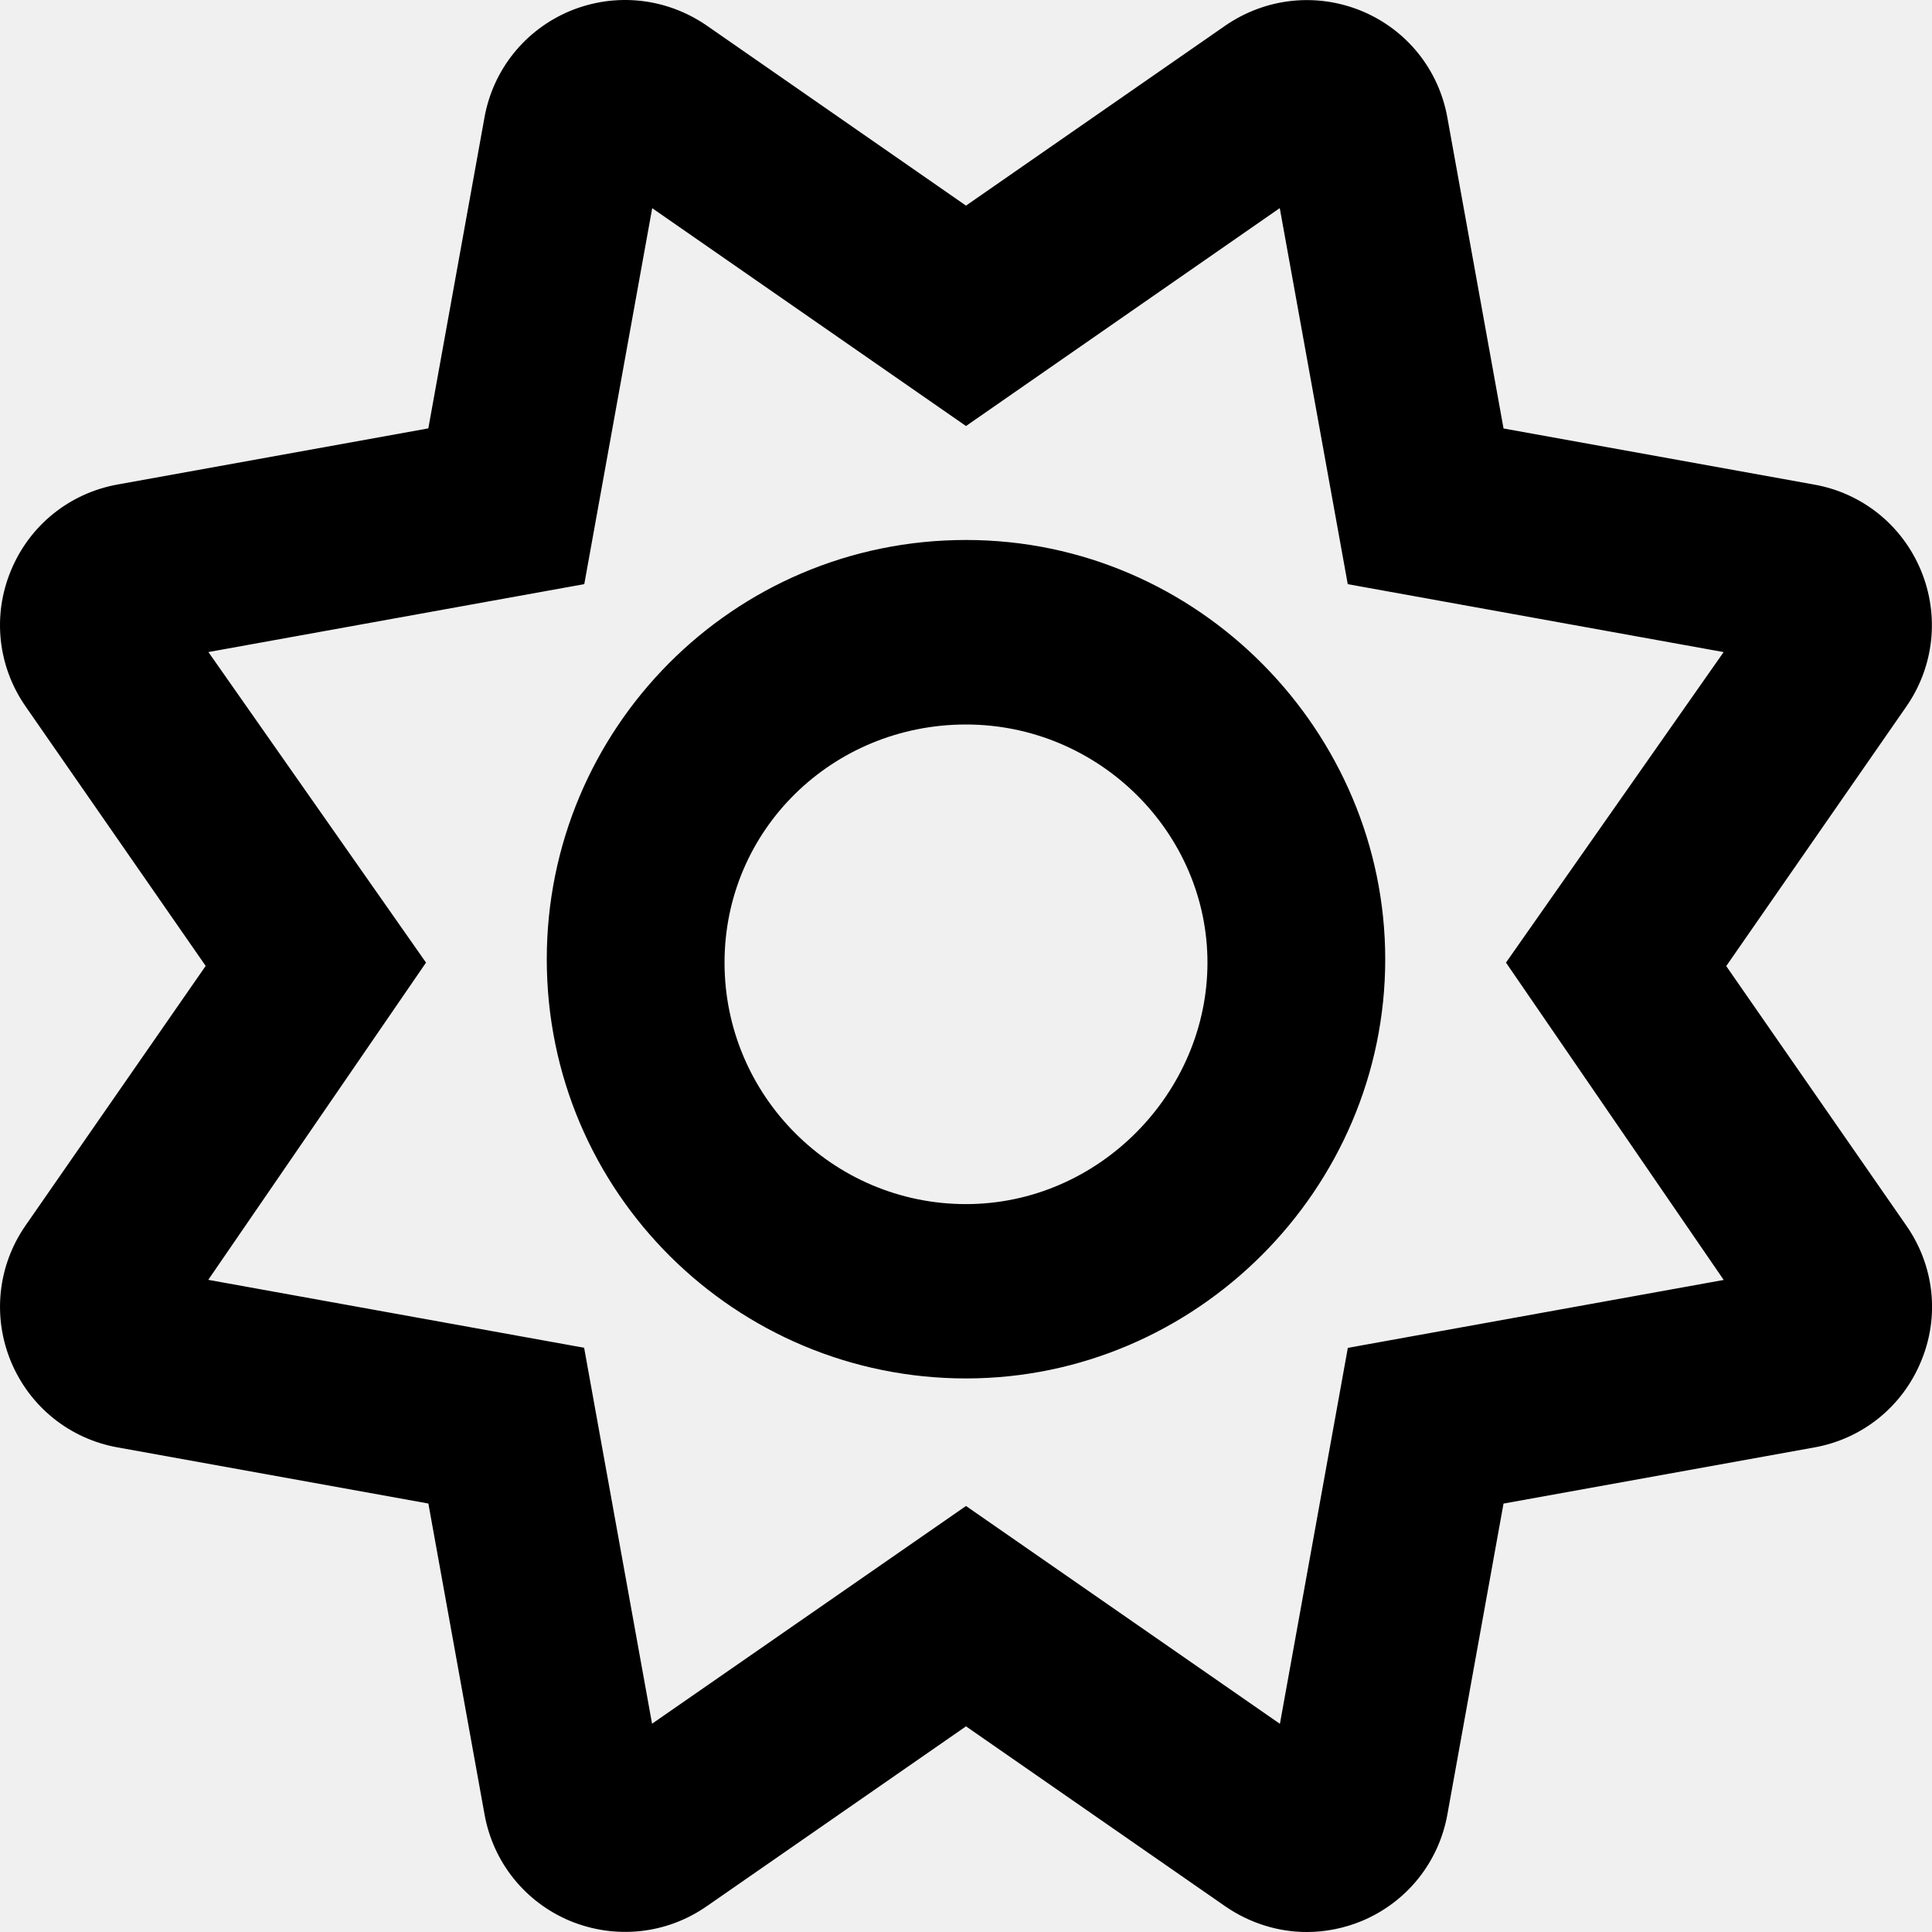
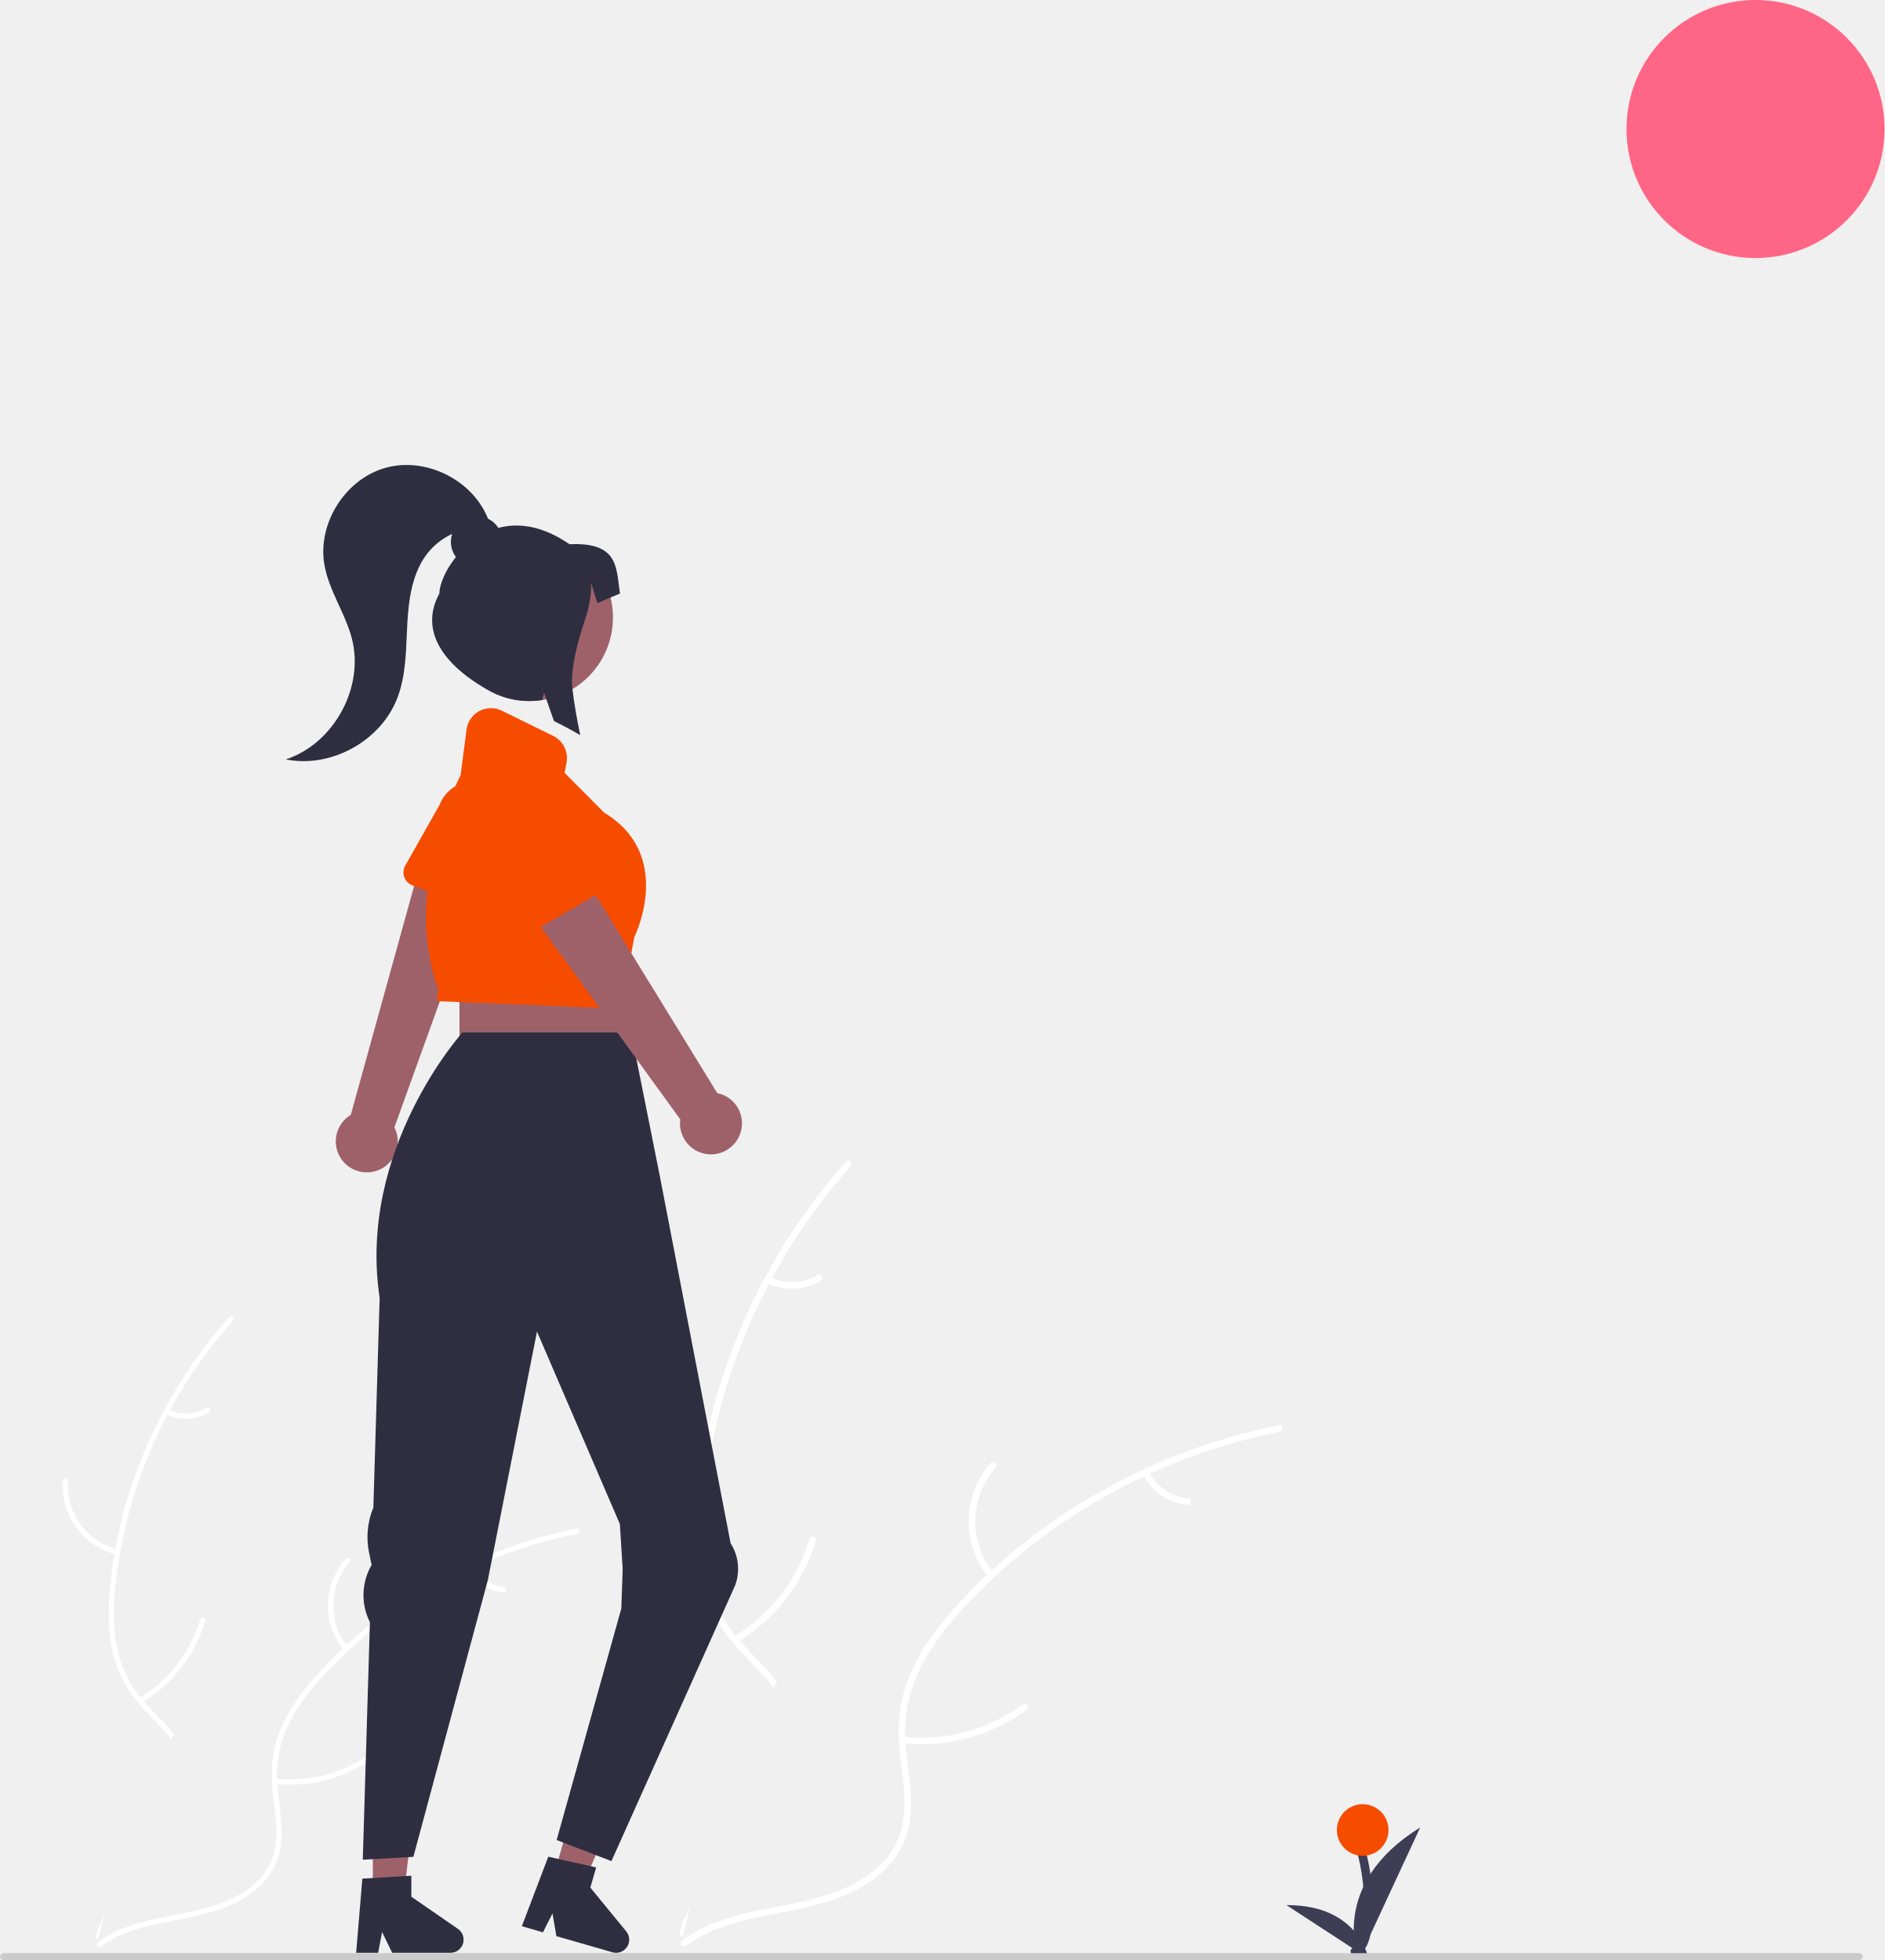
- <svg xmlns="http://www.w3.org/2000/svg" viewBox="0 0 512 512">
-   <path d="M505.2 324.8l-47.73-68.78l47.75-68.81c7.359-10.62 8.797-24.12 3.844-36.06c-4.969-11.94-15.52-20.44-28.22-22.72l-82.39-14.88l-14.89-82.41c-2.281-12.72-10.76-23.25-22.69-28.22c-11.97-4.936-25.42-3.498-36.12 3.844L256 54.49L187.2 6.709C176.5-.602 163.1-2.039 151.1 2.896c-11.92 4.971-20.4 15.5-22.7 28.19l-14.89 82.44L31.15 128.4C18.42 130.7 7.854 139.2 2.9 151.2C-2.051 163.1-.6 176.6 6.775 187.2l47.73 68.78l-47.75 68.81c-7.359 10.62-8.795 24.12-3.844 36.06c4.969 11.94 15.52 20.44 28.22 22.72l82.39 14.88l14.89 82.41c2.297 12.72 10.78 23.25 22.7 28.22c11.95 4.906 25.44 3.531 36.09-3.844L256 457.5l68.83 47.78C331.3 509.7 338.8 512 346.3 512c4.906 0 9.859-.969 14.56-2.906c11.92-4.969 20.4-15.5 22.7-28.19l14.89-82.44l82.37-14.88c12.73-2.281 23.3-10.78 28.25-22.75C514.1 348.9 512.6 335.4 505.2 324.8zM456.8 339.2l-99.61 18l-18 99.63L256 399.1L172.8 456.8l-18-99.63l-99.61-18L112.9 255.1L55.23 172.8l99.61-18l18-99.63L256 112.9l83.15-57.75l18.02 99.66l99.61 18L399.1 255.1L456.8 339.2zM256 143.1c-61.85 0-111.1 50.14-111.1 111.1c0 61.85 50.15 111.1 111.1 111.1s111.1-50.14 111.1-111.1C367.1 194.1 317.8 143.1 256 143.1zM256 319.1c-35.28 0-63.99-28.71-63.99-63.99S220.7 192 256 192s63.99 28.71 63.99 63.1S291.3 319.1 256 319.1z" />
+ <svg xmlns="http://www.w3.org/2000/svg" data-name="Layer 1" width="657.247" height="683.655" viewBox="0 0 657.247 683.655">
+   <path d="M859.359,175.305c-4.379-3.091-9.17-6.314-14.528-6.185-12.968.312-19.96,19.323-32.916,18.654-8.262-.426-13.746-8.819-21.439-11.862-10.015-3.962-22.76,3.787-23.853,14.501l1.286-1.177a310.537,310.537,0,0,0,118.97,5.496Q873.119,185.018,859.359,175.305Z" transform="translate(-271.3764 -108.1724)" fill="#f0f0f0" />
+   <path d="M281.671,664.052c5.167-41.545,30.914-82.478,70.535-95.998a192.887,192.887,0,0,0,.01,132.43c6.088,16.468,14.575,34.151,8.848,50.749-3.563,10.328-12.28,18.229-22.023,23.17-9.744,4.941-20.558,7.295-31.237,9.603l-2.102,1.738C288.749,747.464,276.504,705.596,281.671,664.052Z" transform="translate(-271.3764 -108.1724)" fill="#f0f0f0" />
+   <path d="M352.599,568.839a164.866,164.866,0,0,0-40.986,92.787c-.72,7.389-.808,14.947.808,22.23a40.72,40.72,0,0,0,10.128,18.887c4.565,5.015,9.815,9.617,13.081,15.654,3.443,6.364,3.575,13.595,1.218,20.354-2.884,8.271-8.567,15.012-14.354,21.411-6.425,7.105-13.212,14.384-15.943,23.803-.331,1.141-2.083.561-1.752-.579,4.752-16.389,20.661-25.698,28.248-40.459,3.54-6.888,5.026-14.884,1.707-22.155-2.902-6.358-8.312-11.108-12.978-16.146-4.899-5.29-8.656-11.094-10.591-18.098-1.98-7.165-2.187-14.742-1.659-22.117a159.95,159.95,0,0,1,11.682-48.607,167.79,167.79,0,0,1,30.171-48.35c.789-.883,2.005.506,1.221,1.384Z" transform="translate(-271.3764 -108.1724)" fill="#fff" />
+   <path d="M312.11,650.46a24.735,24.735,0,0,1-18.828-25.911c.094-1.183,1.937-1.093,1.843.092a22.904,22.904,0,0,0,17.564,24.067c1.155.275.57,2.025-.579,1.752Z" transform="translate(-271.3764 -108.1724)" fill="#fff" />
+   <path d="M319.899,700.505a47.675,47.675,0,0,0,21.29-27.457c.335-1.14,2.087-.56,1.752.579a49.589,49.589,0,0,1-22.212,28.527c-1.023.607-1.847-1.044-.83-1.648Z" transform="translate(-271.3764 -108.1724)" fill="#fff" />
+   <path d="M330.145,599.834a14.001,14.001,0,0,0,13.269-.674c1.015-.62,1.838,1.032.83,1.648a15.69,15.69,0,0,1-14.677.778.954.954,0,0,1-.587-1.165.927.927,0,0,1,1.165-.587Z" transform="translate(-271.3764 -108.1724)" fill="#fff" />
+   <path d="M472.976,642.257c-.623.405-1.246.81-1.869,1.23A184.389,184.389,0,0,0,447.531,661.894c-.576.514-1.153,1.043-1.713,1.573a194.388,194.388,0,0,0-42.217,57.79,188.776,188.776,0,0,0-10.34,26.754c-3.816,12.661-6.945,26.691-14.498,37.047a32.383,32.383,0,0,1-2.523,3.115H307.985c-.155-.078-.311-.14-.467-.218l-2.725.125c.109-.483.233-.981.343-1.464.062-.28.14-.561.202-.841.046-.187.094-.374.125-.545.015-.062.031-.125.046-.171.031-.171.078-.327.11-.483q1.028-4.181,2.118-8.362c0-.016,0-.016.015-.031,5.591-21.225,13.003-42.171,23.359-61.325.312-.576.623-1.168.966-1.744a180.134,180.134,0,0,1,16.18-24.542,159.247,159.247,0,0,1,10.605-12.131,132.424,132.424,0,0,1,33.138-24.823c24.48-12.925,52.822-17.877,78.984-9.982C471.652,641.837,472.307,642.039,472.976,642.257Z" transform="translate(-271.3764 -108.1724)" fill="#f0f0f0" />
+   <path d="M472.823,643.124a164.866,164.866,0,0,0-88.589,49.409c-5.024,5.466-9.644,11.448-12.739,18.236a40.72,40.72,0,0,0-3.285,21.178c.625,6.753,2.047,13.588,1.019,20.375-1.083,7.154-5.33,13.007-11.282,16.985-7.282,4.868-15.879,6.828-24.352,8.454-9.408,1.805-19.209,3.53-27.061,9.407-.951.712-2.001-.806-1.051-1.517,13.661-10.224,31.968-8.079,46.913-15.297,6.974-3.368,12.974-8.858,14.702-16.662,1.511-6.824.051-13.873-.641-20.705-.727-7.173-.231-14.069,2.44-20.827,2.733-6.912,7.129-13.088,11.991-18.658a159.95,159.95,0,0,1,38.592-31.777,167.79,167.79,0,0,1,53.2-20.44c1.162-.23,1.296,1.611.142,1.84Z" transform="translate(-271.3764 -108.1724)" fill="#fff" />
+   <path d="M391.353,683.916a24.735,24.735,0,0,1,.567-32.025c.788-.888,2.205.294,1.416,1.183a22.904,22.904,0,0,0-.466,29.791c.757.915-.764,1.96-1.517,1.051Z" transform="translate(-271.3764 -108.1724)" fill="#fff" />
+   <path d="M367.442,728.564a47.675,47.675,0,0,0,33.53-9.105c.954-.709,2.003.809,1.051,1.517a49.589,49.589,0,0,1-34.91,9.404c-1.182-.131-.846-1.946.33-1.815Z" transform="translate(-271.3764 -108.1724)" fill="#fff" />
+   <path d="M436.234,654.353a14.001,14.001,0,0,0,11,7.451c1.183.116.846,1.931-.33,1.815a15.69,15.69,0,0,1-12.187-8.216.954.954,0,0,1,.233-1.284.927.927,0,0,1,1.284.233Z" transform="translate(-271.3764 -108.1724)" fill="#fff" />
+   <path d="M479.636,633.638c6.433-51.725,38.489-102.688,87.818-119.521a240.151,240.151,0,0,0,.012,164.88c7.58,20.504,18.146,42.52,11.016,63.184-4.436,12.858-15.289,22.696-27.42,28.847-12.132,6.151-25.596,9.083-38.891,11.956l-2.617,2.164C488.448,737.489,473.203,685.362,479.636,633.638Z" transform="translate(-271.3764 -108.1724)" fill="#f0f0f0" />
+   <path d="M567.943,515.095c-28.435,31.841-46.881,72.972-51.028,115.523-.897,9.199-1.006,18.61,1.005,27.677a50.698,50.698,0,0,0,12.609,23.515c5.683,6.244,12.22,11.973,16.286,19.49,4.286,7.923,4.451,16.926,1.517,25.342-3.59,10.297-10.666,18.691-17.871,26.658-8,8.846-16.449,17.908-19.85,29.636-.412,1.421-2.593.699-2.181-.72,5.916-20.404,25.724-31.994,35.17-50.372,4.408-8.575,6.258-18.531,2.126-27.584-3.613-7.916-10.349-13.829-16.158-20.102-6.1-6.586-10.776-13.813-13.186-22.533-2.465-8.92-2.723-18.354-2.066-27.536a199.143,199.143,0,0,1,14.544-60.518,208.904,208.904,0,0,1,37.564-60.198c.982-1.1,2.496.63,1.52,1.723Z" transform="translate(-271.3764 -108.1724)" fill="#fff" />
+   <path d="M517.533,616.715a30.796,30.796,0,0,1-23.442-32.26c.117-1.473,2.412-1.361,2.295.115a28.517,28.517,0,0,0,21.867,29.964c1.438.342.71,2.521-.72,2.181Z" transform="translate(-271.3764 -108.1724)" fill="#fff" />
+   <path d="M527.231,679.023a59.357,59.357,0,0,0,26.507-34.185c.417-1.419,2.598-.698,2.181.72a61.74,61.74,0,0,1-27.655,35.517c-1.274.756-2.3-1.3-1.033-2.052Z" transform="translate(-271.3764 -108.1724)" fill="#fff" />
+   <path d="M539.988,553.685a17.432,17.432,0,0,0,16.52-.839c1.264-.771,2.289,1.285,1.033,2.052a19.534,19.534,0,0,1-18.273.968,1.187,1.187,0,0,1-.731-1.451,1.154,1.154,0,0,1,1.451-.731Z" transform="translate(-271.3764 -108.1724)" fill="#fff" />
+   <path d="M717.818,606.503c-.775.504-1.551,1.008-2.327,1.532a229.57,229.57,0,0,0-29.353,22.917c-.718.64-1.435,1.299-2.133,1.958a242.02,242.02,0,0,0-52.562,71.95,235.031,235.031,0,0,0-12.874,33.309c-4.751,15.763-8.647,33.232-18.051,46.125a40.318,40.318,0,0,1-3.141,3.878H512.397c-.193-.097-.387-.175-.581-.271l-3.393.155c.136-.601.291-1.221.427-1.823.078-.349.174-.698.252-1.047.058-.233.116-.465.155-.679.019-.078.039-.155.058-.213.039-.213.098-.407.136-.601q1.279-5.206,2.637-10.412c0-.019,0-.019.019-.039,6.961-26.426,16.189-52.504,29.083-76.352.388-.717.775-1.454,1.202-2.171a224.273,224.273,0,0,1,20.145-30.556,198.27,198.27,0,0,1,13.204-15.104A164.873,164.873,0,0,1,616.998,618.156c30.479-16.092,65.765-22.258,98.338-12.428C716.169,605.98,716.985,606.232,717.818,606.503Z" transform="translate(-271.3764 -108.1724)" fill="#f0f0f0" />
+   <path d="M717.627,607.582c-41.874,8.303-81.366,30.038-110.296,61.516-6.255,6.805-12.007,14.253-15.861,22.704a50.698,50.698,0,0,0-4.09,26.367c.778,8.407,2.548,16.917,1.269,25.367-1.348,8.907-6.637,16.194-14.047,21.147-9.066,6.06-19.769,8.502-30.319,10.525-11.714,2.247-23.916,4.395-33.692,11.712-1.185.887-2.491-1.003-1.308-1.888,17.009-12.73,39.802-10.058,58.409-19.045,8.682-4.193,16.154-11.029,18.304-20.744,1.881-8.496.063-17.273-.798-25.778-.905-8.931-.288-17.517,3.038-25.93,3.403-8.606,8.876-16.295,14.929-23.23a199.143,199.143,0,0,1,48.049-39.564,208.904,208.904,0,0,1,66.236-25.449c1.446-.287,1.613,2.006.176,2.291Z" transform="translate(-271.3764 -108.1724)" fill="#fff" />
+   <path d="M616.194,658.37a30.796,30.796,0,0,1,.706-39.872c.981-1.106,2.745.366,1.763,1.473a28.517,28.517,0,0,0-.581,37.09c.942,1.139-.951,2.44-1.888,1.308Z" transform="translate(-271.3764 -108.1724)" fill="#fff" />
+   <path d="M586.424,713.957A59.357,59.357,0,0,0,628.17,702.621c1.188-.882,2.494,1.007,1.308,1.888a61.74,61.74,0,0,1-43.464,11.708c-1.472-.164-1.054-2.423.41-2.26Z" transform="translate(-271.3764 -108.1724)" fill="#fff" />
+   <path d="M672.072,621.562a17.432,17.432,0,0,0,13.695,9.276c1.473.145,1.053,2.404-.41,2.26a19.534,19.534,0,0,1-15.173-10.229,1.187,1.187,0,0,1,.29-1.598,1.154,1.154,0,0,1,1.598.29Z" transform="translate(-271.3764 -108.1724)" fill="#fff" />
+   <path d="M402.534,516.602a10.743,10.743,0,0,0,6.387-15.184l33.175-92.049-23.001-4.089-25.378,91.767a10.801,10.801,0,0,0,8.817,19.556Z" transform="translate(-271.3764 -108.1724)" fill="#9e616a" />
+   <path d="M449.233,388.282a13.363,13.363,0,0,0-19.04-5.88,13.067,13.067,0,0,0-5.56,6.59l-11.93,21.12a4.819,4.819,0,0,0,2.47,6.87l.62.24,4.61,1.77,16.01,6.15,1.47.57a4.819,4.819,0,0,0,6.43-3.45l1.89-8.49,3.37-15.1A13.303,13.303,0,0,0,449.233,388.282Z" transform="translate(-271.3764 -108.1724)" fill="#f54c00" />
+   <rect x="160.249" y="332.673" width="54.871" height="54.871" fill="#9e616a" />
+   <polygon points="130.029 660.618 140.84 660.617 145.983 618.918 130.027 618.919 130.029 660.618" fill="#9e616a" />
+   <path d="M431.084,780.972l-16.25-11.22v-7.32l-1.84.11h-.01l-11.57.7h-.01l-3.66.21-2.09,25.03-.06.83h7.67l.15-.83,1.22-6.41,3.11,6.41.4.83h20.34a4.443,4.443,0,0,0,2.62-.83,4.514,4.514,0,0,0,1.95-3.73A4.602,4.602,0,0,0,431.084,780.972Z" transform="translate(-271.3764 -108.1724)" fill="#2f2e41" />
+   <polygon points="193.255 653.754 203.645 656.742 220.114 618.089 204.78 613.679 193.255 653.754" fill="#9e616a" />
+   <path d="M489.784,781.852l-12.52-15.28,2.03-7.04-1.8-.4h-.01l-10.03-2.25-1.29-.29-3.57-.8-9.22,24.25,7.36,2.13,3.33-6.59,1.36,7.93,4.64,1.33,12.63,3.64,2.29.66a4.609,4.609,0,0,0,3.89-.66,4.534,4.534,0,0,0,1.77-2.47A4.581,4.581,0,0,0,489.784,781.852Z" transform="translate(-271.3764 -108.1724)" fill="#2f2e41" />
+   <path d="M481.584,337.532a29.057,29.057,0,0,1-19.67,14.56c-.46.1-.92.18-1.39.25a29.125,29.125,0,1,1,21.06-14.81Z" transform="translate(-271.3764 -108.1724)" fill="#9e616a" />
+   <path d="M527.719,661.248a16.534,16.534,0,0,0-1.539-14.783L501.274,517.272l-9.798-48.992H432.686s-36.744,40.663-28.905,92.594l-2.194,73.135a26.894,26.894,0,0,0-1.473,15.859l.873,4.137-.337.623a20.904,20.904,0,0,0-.263,19.373l-2.485,82.839,17.637-.98,25.966-96.514L458.651,572.633l28.905,67.119.98,15.677-.476,13.819-22.551,80.735L484.617,757.332Z" transform="translate(-271.3764 -108.1724)" fill="#2f2e41" />
+   <path d="M482.074,391.622l-13.79-13.87.68-3.62a8.593,8.593,0,0,0-4.65-9.26l-17.95-8.82a8.575,8.575,0,0,0-12.28,6.58l-2.06,15.91c-.18.34-.86,1.69-1.83,3.86a127.641,127.641,0,0,0-7.69,23.49,108.429,108.429,0,0,0-2.1,13.1,80.603,80.603,0,0,0,2.2,29.32c.88,3.14,1.36,3.99,1.64,4.31a39.722,39.722,0,0,0-.42,4.24l-.03.51.99.04,6.84.28,48.82,2.02,6.05.25,1.53.06,3.53-19.35,1.02-5.59C493.344,433.512,506.213,406.182,482.074,391.622Z" transform="translate(-271.3764 -108.1724)" fill="#f54c00" />
+   <path d="M529.402,503.914a10.743,10.743,0,0,0-7.879-14.466L470.303,406.081l-17.55,15.421,55.867,77.098a10.801,10.801,0,0,0,20.782,5.315Z" transform="translate(-271.3764 -108.1724)" fill="#9e616a" />
+   <path d="M481.764,412.402l-15.15-18.84a13.396,13.396,0,0,0-17.38-5.28,10.413,10.413,0,0,0-.93.49,13.374,13.374,0,0,0-4.82,18.24l2.72,6.76,6.34,15.74a4.816,4.816,0,0,0,6.9,2.36l.58-.34,19.06-11.16,1.36-.8a4.788,4.788,0,0,0,2.3-3.28A4.855,4.855,0,0,0,481.764,412.402Z" transform="translate(-271.3764 -108.1724)" fill="#f54c00" />
+   <circle cx="612.247" cy="45" r="45" fill="#ff6584" />
+   <path d="M407.806,197.057c-5.58-3.939-11.686-8.047-18.514-7.882-16.527.397-25.438,24.626-41.948,23.774-10.529-.543-17.519-11.239-27.322-15.118-12.763-5.049-29.006,4.826-30.398,18.48l1.639-1.5a395.753,395.753,0,0,0,151.617,7.004Q425.343,209.436,407.806,197.057Z" transform="translate(-271.3764 -108.1724)" fill="#f0f0f0" />
+   <path d="M735.987,269.349c-5.352-3.778-11.207-7.717-17.756-7.559-15.85.381-24.395,23.616-40.229,22.799-10.098-.521-16.801-10.779-26.202-14.498-12.24-4.842-27.817,4.628-29.152,17.723l1.572-1.439a379.534,379.534,0,0,0,145.404,6.717Q752.806,281.221,735.987,269.349Z" transform="translate(-271.3764 -108.1724)" fill="#f0f0f0" />
+   <path d="M470.003,298.002c-9.53-6.554-17.922-7.552-24.815-5.694a9.062,9.062,0,0,0-3.625-3.219c-5.376-13.547-21.738-21.683-35.78-17.728-14.132,3.981-23.883,19.635-21.224,34.074,1.648,8.95,7.281,16.701,9.546,25.515,4.386,17.063-6.313,36.608-23.05,42.108,15.847,3.182,33.29-6.498,38.975-21.628,2.761-7.349,2.928-15.373,3.279-23.216.351-7.843.983-15.921,4.537-22.922a23.424,23.424,0,0,1,11.21-10.876,8.941,8.941,0,0,0,1.306,8.049c-3.716,4.655-5.739,9.69-5.739,12.705-7.72,14.11,3.32,26.23,17.43,33.95a28.908,28.908,0,0,0,18.47,3.22l.59-2.52.8,2.27,2.67,7.61q4.62,2.235,9.16,4.9c-1.15-5.4-2.08-10.79-2.72-16.06-.886-7.173,2.203-17.851,4.432-24.345a38.331,38.331,0,0,0,2.099-12.44v-.185l2.17,6.97,7.9-3.37C486.154,306.742,487.624,297.172,470.003,298.002Z" transform="translate(-271.3764 -108.1724)" fill="#2f2e41" />
+   <path d="M746.882,750.938l-2.93.667a71.181,71.181,0,0,1,3.139,19.835,63.036,63.036,0,0,1-.573,10.031c-.348,2.358-.998,5.063-3.339,6.164-1.746.821-.225,3.409,1.514,2.59,2.64-1.242,3.924-4.026,4.5-6.747a53.316,53.316,0,0,0,.903-10.643A74.071,74.071,0,0,0,746.882,750.938Z" transform="translate(-271.3764 -108.1724)" fill="#3f3d56" />
+   <path id="b60e4ce1-288a-47b0-9166-e85164baad32-287" data-name="Path 482" d="M745.214,791.828s-10.727-26.404,21.453-46.207Z" transform="translate(-271.3764 -108.1724)" fill="#3f3d56" />
+   <path id="fef604e2-08c9-431b-a72b-c19cbc53b460-288" data-name="Path 483" d="M748.638,791.347s-3.272-18.82-28.599-18.658Z" transform="translate(-271.3764 -108.1724)" fill="#3f3d56" />
+   <circle cx="475.247" cy="638.309" r="9" fill="#f54c00" />
+   <path d="M919.861,791.828h-647.294a1.191,1.191,0,0,1,0-2.381h647.294a1.191,1.191,0,0,1,0,2.381Z" transform="translate(-271.3764 -108.1724)" fill="#cacaca" />
</svg>
